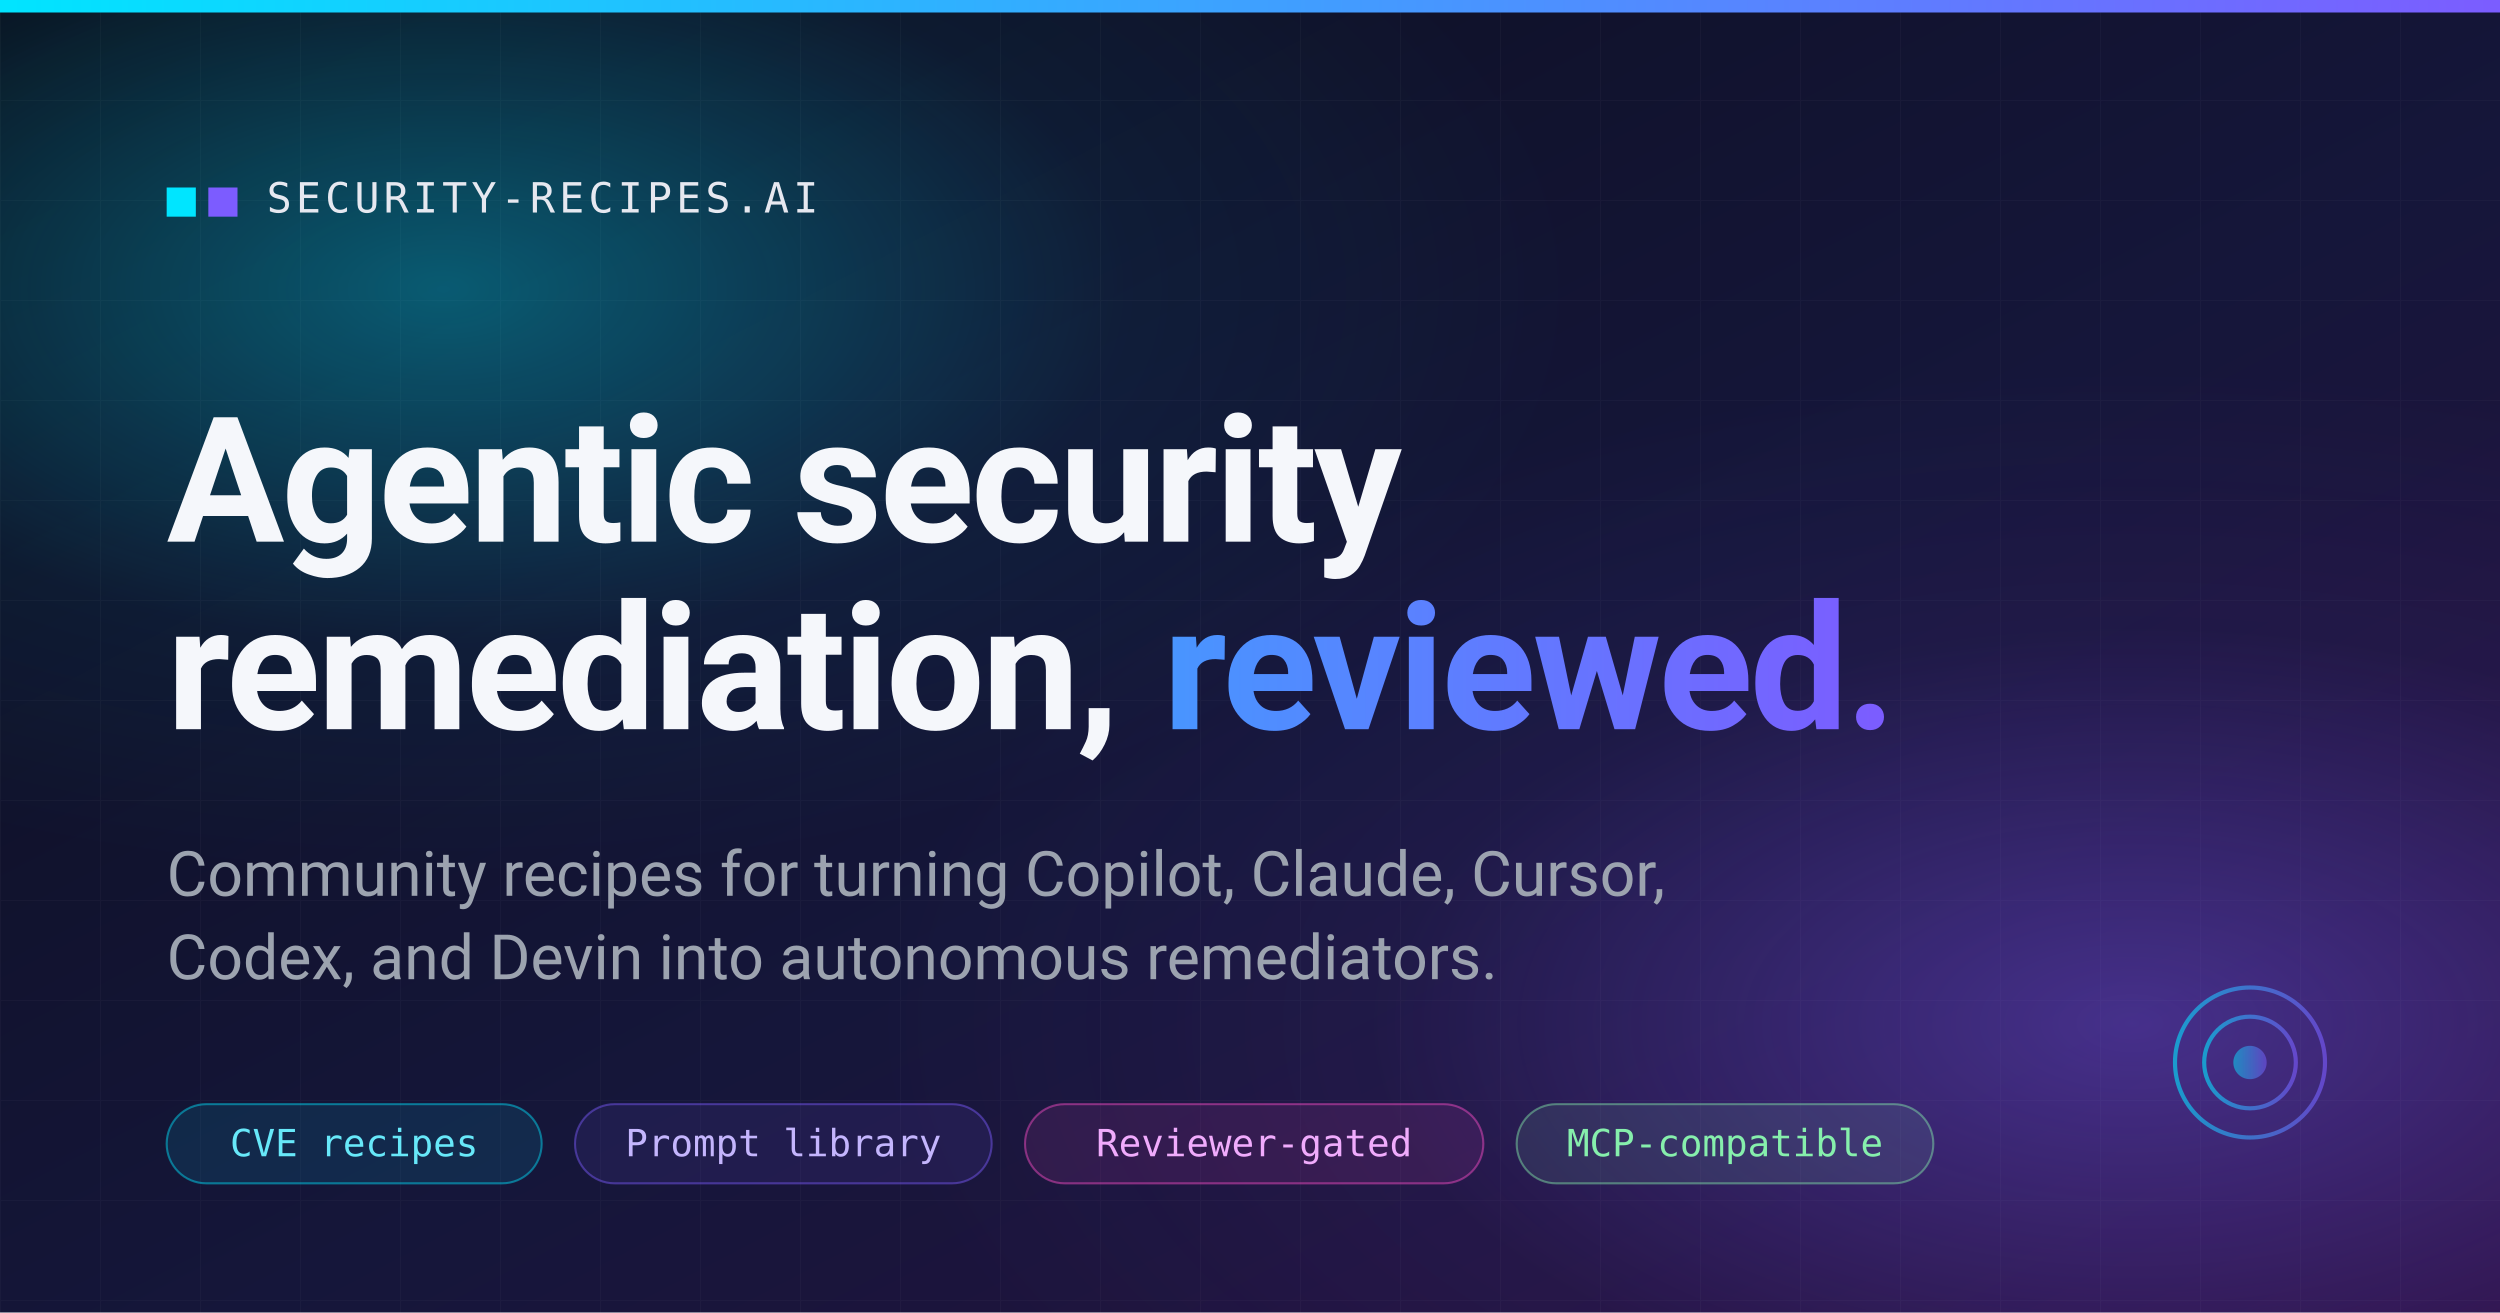
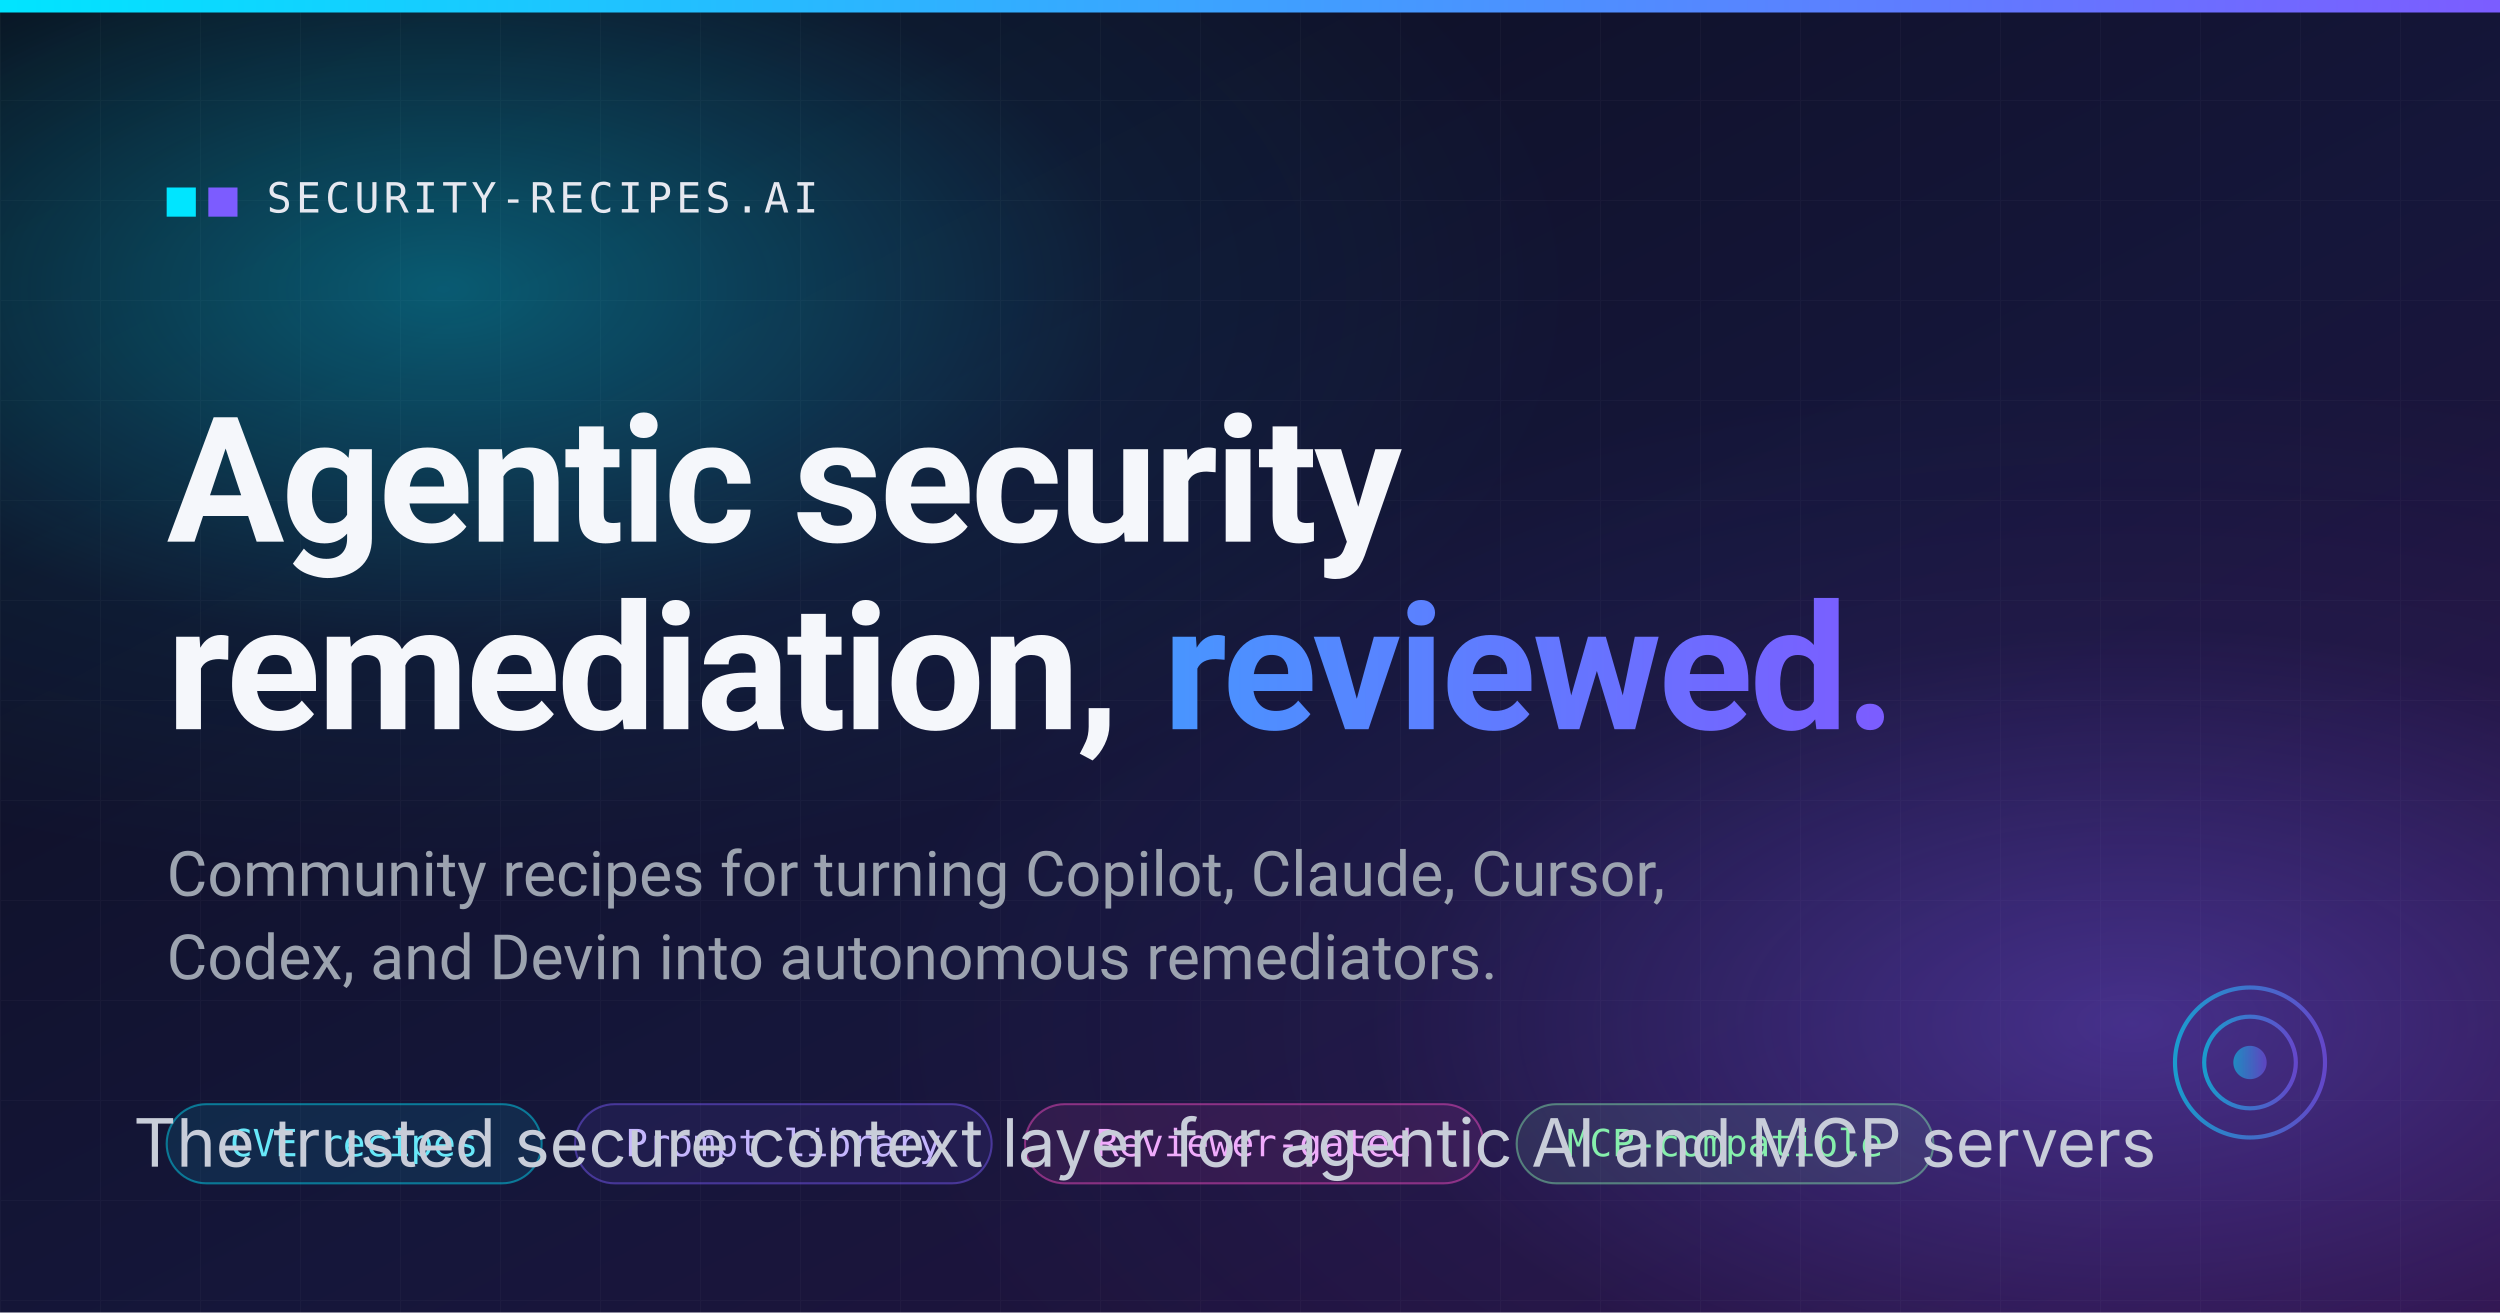
- <svg xmlns="http://www.w3.org/2000/svg" viewBox="0 0 1200 630" width="1200" height="630" role="img" aria-label="security-recipes.ai — community-driven recipes for agentic security remediation">
+ <svg xmlns="http://www.w3.org/2000/svg" viewBox="0 0 1200 630" width="1200" height="630" role="img" aria-label="SecurityRecipes — community-driven recipes for agentic security remediation">
  <defs>
    <linearGradient id="bg" x1="0" y1="0" x2="1" y2="1">
      <stop offset="0%" stop-color="#0a0d1a" />
      <stop offset="55%" stop-color="#15163a" />
      <stop offset="100%" stop-color="#2a1040" />
    </linearGradient>
    <radialGradient id="orb1" cx="0.18" cy="0.22" r="0.45">
      <stop offset="0%" stop-color="#00e5ff" stop-opacity="0.35" />
      <stop offset="60%" stop-color="#00e5ff" stop-opacity="0.05" />
      <stop offset="100%" stop-color="#00e5ff" stop-opacity="0" />
    </radialGradient>
    <radialGradient id="orb2" cx="0.85" cy="0.78" r="0.5">
      <stop offset="0%" stop-color="#7c5cff" stop-opacity="0.4" />
      <stop offset="60%" stop-color="#7c5cff" stop-opacity="0.06" />
      <stop offset="100%" stop-color="#7c5cff" stop-opacity="0" />
    </radialGradient>
    <linearGradient id="accent" x1="0" y1="0" x2="1" y2="0">
      <stop offset="0%" stop-color="#00e5ff" />
      <stop offset="100%" stop-color="#7c5cff" />
    </linearGradient>
    <pattern id="grid" width="48" height="48" patternUnits="userSpaceOnUse">
      <path d="M 48 0 L 0 0 0 48" fill="none" stroke="rgba(255,255,255,0.03)" stroke-width="1" />
    </pattern>
  </defs>
  <rect width="1200" height="630" fill="url(#bg)" />
  <rect width="1200" height="630" fill="url(#grid)" />
  <rect width="1200" height="630" fill="url(#orb1)" />
  <rect width="1200" height="630" fill="url(#orb2)" />
  <rect x="0" y="0" width="1200" height="6" fill="url(#accent)" />
  <g transform="translate(80, 90)" font-family="ui-monospace, 'SFMono-Regular', Menlo, Consolas, monospace">
    <rect x="0" y="0" width="14" height="14" fill="#00e5ff" />
    <rect x="20" y="0" width="14" height="14" fill="#7c5cff" />
    <text x="48" y="12" fill="#e6e8f0" font-size="20" letter-spacing="2">SECURITY-RECIPES.AI</text>
  </g>
  <g font-family="-apple-system, 'Segoe UI', Roboto, 'Helvetica Neue', Arial, sans-serif">
    <text x="80" y="260" fill="#f5f7fb" font-size="84" font-weight="700" letter-spacing="-1.5">
      Agentic security
    </text>
    <text x="80" y="350" fill="#f5f7fb" font-size="84" font-weight="700" letter-spacing="-1.5">
      <tspan>remediation,</tspan>
      <tspan fill="url(#accent)" font-weight="700"> reviewed.</tspan>
    </text>
    <text x="80" y="430" fill="#9ca3af" font-size="30" font-weight="400">
      Community recipes for turning Copilot, Claude, Cursor,
    </text>
    <text x="80" y="470" fill="#9ca3af" font-size="30" font-weight="400">
      Codex, and Devin into autonomous remediators.
    </text>
  </g>
  <g transform="translate(80, 530)" font-family="ui-monospace, 'SFMono-Regular', Menlo, Consolas, monospace" font-size="18">
    <g>
      <rect x="0" y="0" width="180" height="38" rx="19" fill="rgba(0, 229, 255, 0.10)" stroke="rgba(0, 229, 255, 0.45)" />
      <text x="90" y="25" fill="#67e8f9" text-anchor="middle">CVE recipes</text>
    </g>
    <g transform="translate(196, 0)">
      <rect x="0" y="0" width="200" height="38" rx="19" fill="rgba(124, 92, 255, 0.10)" stroke="rgba(124, 92, 255, 0.45)" />
      <text x="100" y="25" fill="#c4b5fd" text-anchor="middle">Prompt library</text>
    </g>
    <g transform="translate(412, 0)">
      <rect x="0" y="0" width="220" height="38" rx="19" fill="rgba(255, 78, 203, 0.10)" stroke="rgba(255, 78, 203, 0.45)" />
      <text x="110" y="25" fill="#f0abfc" text-anchor="middle">Reviewer-gated</text>
    </g>
    <g transform="translate(648, 0)">
      <rect x="0" y="0" width="200" height="38" rx="19" fill="rgba(134, 239, 172, 0.10)" stroke="rgba(134, 239, 172, 0.45)" />
      <text x="100" y="25" fill="#86efac" text-anchor="middle">MCP-compatible</text>
    </g>
  </g>
  <g transform="translate(1040, 470)" stroke="url(#accent)" stroke-width="2" fill="none" opacity="0.6">
    <circle cx="40" cy="40" r="36" />
    <circle cx="40" cy="40" r="22" />
    <circle cx="40" cy="40" r="8" fill="url(#accent)" stroke="none" opacity="0.85" />
  </g>
+   <text x="64" y="560" fill="#c8cdd9" font-family="Inter,Segoe UI,Arial,sans-serif" font-size="32">The trusted secure context layer for agentic AI and MCP servers</text>
</svg>
